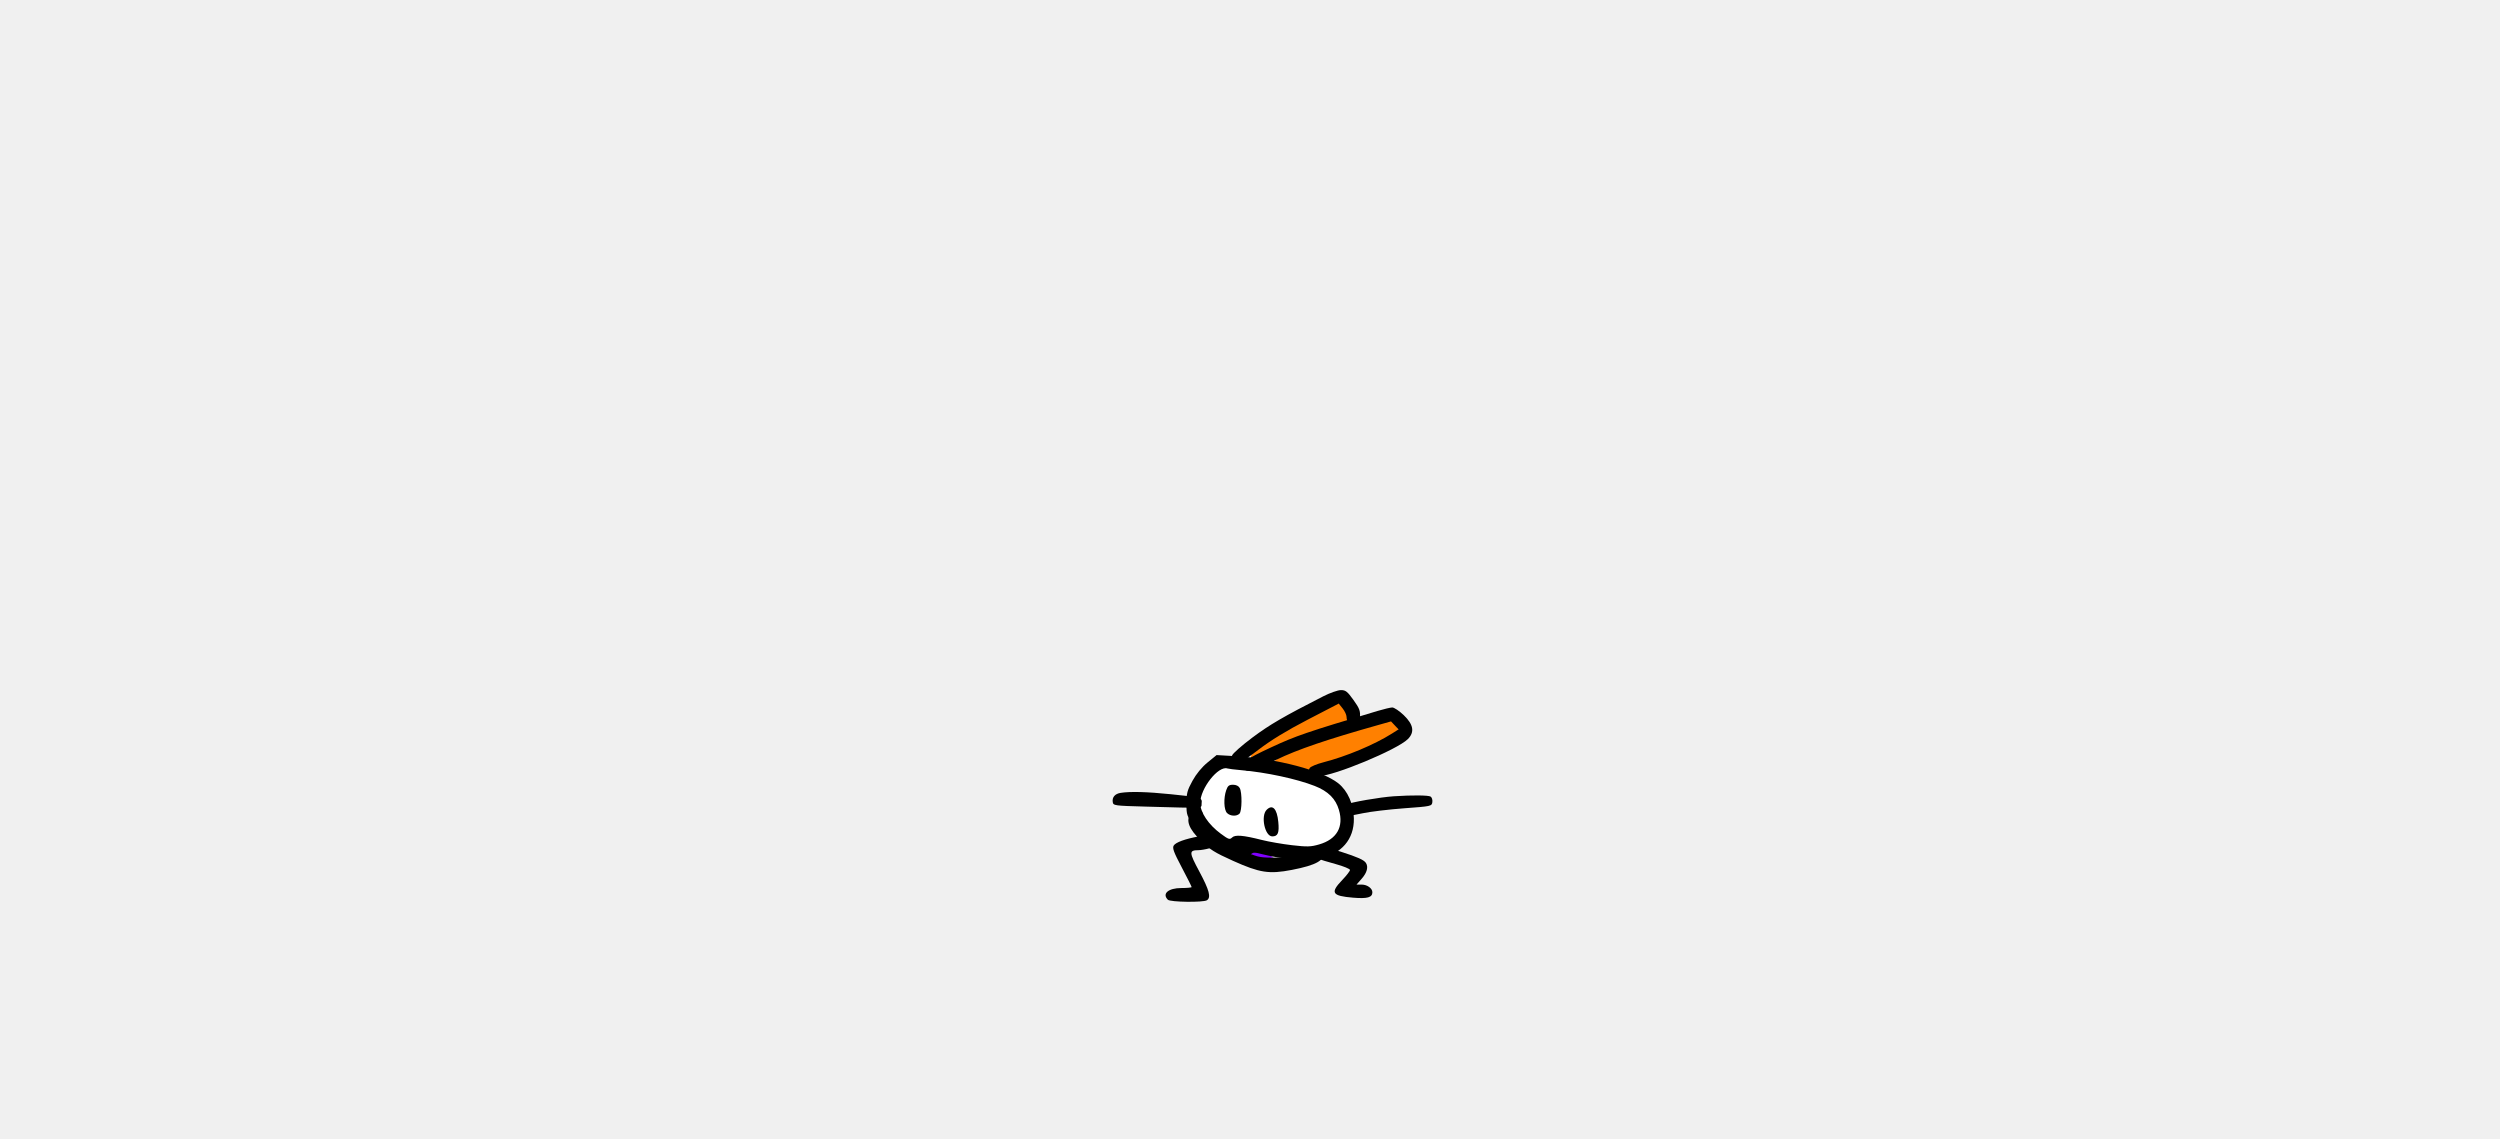
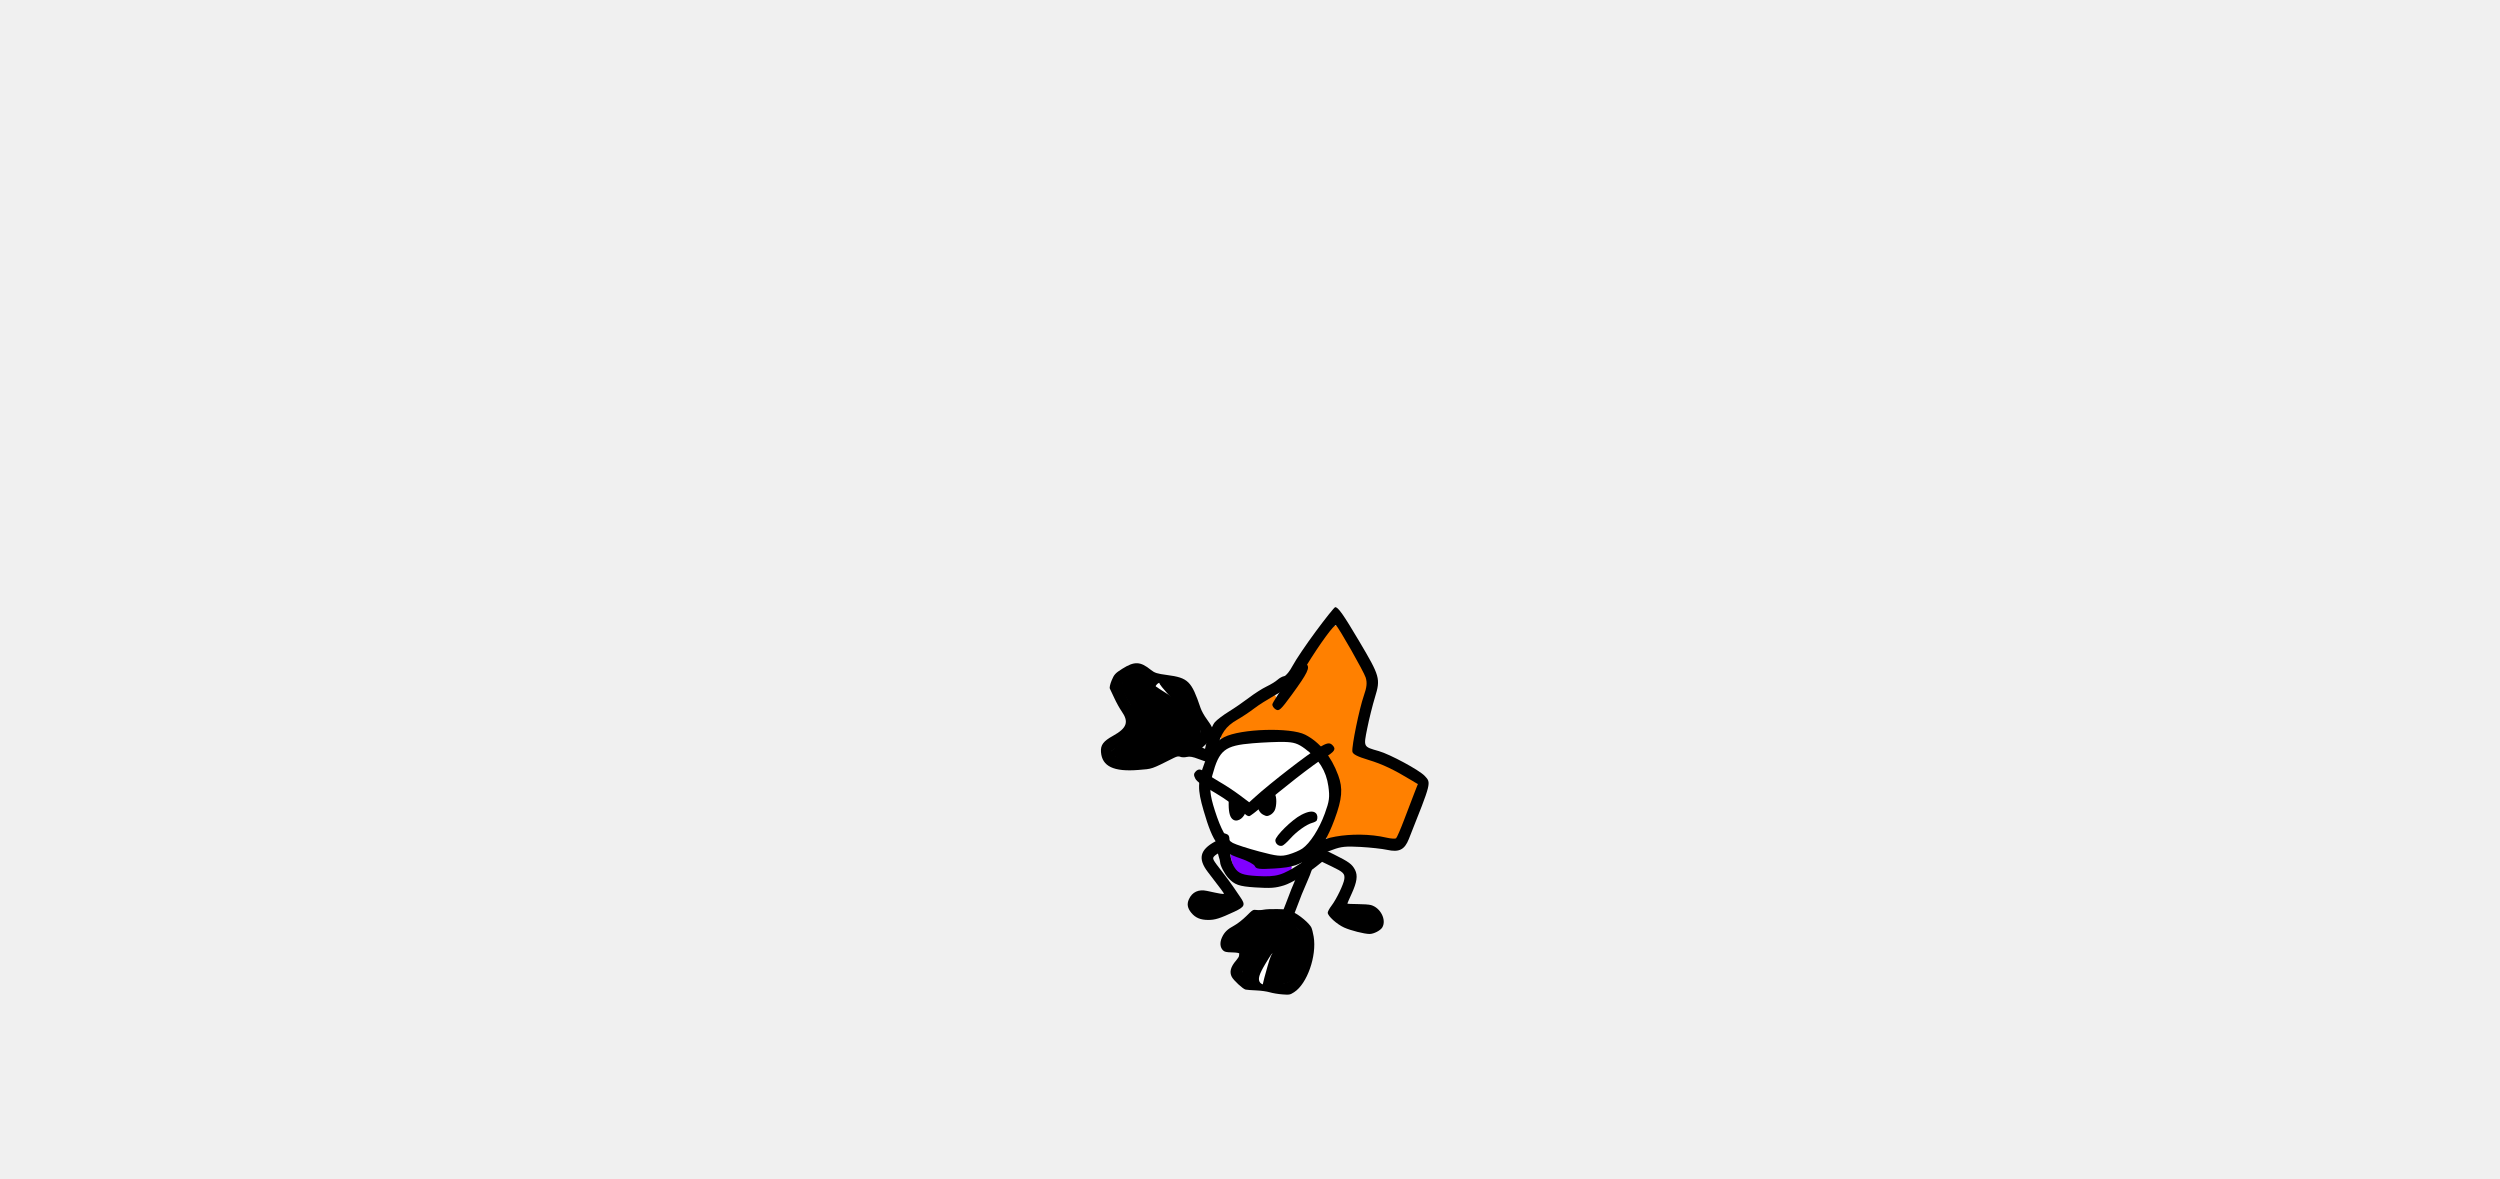
- <svg xmlns="http://www.w3.org/2000/svg" version="1.1" width="1107" height="504" viewBox="0,0,1107,504">
-   <g transform="translate(102.0485,-40.9663) scale(1.18038,1.18038)">
+ <svg xmlns="http://www.w3.org/2000/svg" version="1.1" width="1260" height="594" viewBox="0,0,1260,594">
+   <g transform="translate(202.32,11.88) scale(1.188,1.188)">
    <g id="wick_project_bg" fill-opacity="0" fill="#ffffff" fill-rule="nonzero" stroke="none" stroke-width="1" stroke-linecap="butt" stroke-linejoin="miter" stroke-miterlimit="10" stroke-dasharray="" stroke-dashoffset="0" font-family="none" font-weight="none" font-size="none" text-anchor="none" style="mix-blend-mode: normal">
      <rect x="0" y="0" width="720" height="480" />
    </g>
-     <g data-paper-data="{&quot;wickUUID&quot;:&quot;f2e38638-44c9-4896-ab51-fc74f74cd43b&quot;,&quot;wickType&quot;:&quot;clipsandpaths&quot;}" fill="none" fill-rule="evenodd" stroke="none" stroke-width="1" stroke-linecap="butt" stroke-linejoin="miter" stroke-miterlimit="10" stroke-dasharray="" stroke-dashoffset="0" font-family="none" font-weight="none" font-size="none" text-anchor="none" style="mix-blend-mode: normal">
-       <path d="M406.813,302.547c-10.13,5.305 -15.455,8.457 -20.864,12.352c-3.803,2.737 -4.168,5.38 -1.538,3.837c2.104,-1.235 12.826,-5.945 17.302,-7.603c2.475,-0.917 7.323,-2.531 10.839,-3.612l6.496,-2.005l0.218,-2.136c-0.218,-1.199 -2.186,-3.927 -3.063,-4.721c-0.604,-0.546 -1.435,-0.279 -9.39,3.887z" data-paper-data="{&quot;wickUUID&quot;:&quot;ffc5acb5-447c-4f75-aca1-c9d9e52e18fd&quot;,&quot;wickType&quot;:&quot;path&quot;,&quot;originalStyle&quot;:{&quot;strokeColor&quot;:null,&quot;fillColor&quot;:[&quot;Color&quot;,1,0.50196,0],&quot;strokeWidth&quot;:1}}" fill="#ff8000" />
-       <path d="M424.967,307.593c-15.131,4.45 -24.352,7.596 -30.647,10.459l-3.064,2.457l4.482,1.25c2.18,0.485 5.062,1.196 6.391,1.576c1.329,0.38 2.821,0.547 2.821,0.381c0,-0.505 3.105,-1.873 5.943,-2.627c5.945,-1.581 13.064,-4.33 19.262,-7.436c3.3,-1.654 7.533,-4.145 8.219,-4.761c0.292,-0.262 -2.752,-4.156 -3.255,-4.122c-0.305,0.021 -5.018,1.315 -10.152,2.824z" data-paper-data="{&quot;wickUUID&quot;:&quot;415419c2-7404-4320-abf4-4823e3cd26ee&quot;,&quot;wickType&quot;:&quot;path&quot;,&quot;originalStyle&quot;:{&quot;strokeColor&quot;:null,&quot;fillColor&quot;:[&quot;Color&quot;,1,0.50196,0],&quot;strokeWidth&quot;:1}}" fill="#ff8000" />
-       <path d="M384.131,356.274c0.601,0.263 2.338,0.563 3.753,0.649l3.52,-0.563l-3.168,-1.604c-1.375,-0.356 -3.09,-0.652 -3.731,-0.644l-2.116,0.732z" data-paper-data="{&quot;wickUUID&quot;:&quot;1339de94-dbc7-4e30-aaff-d101c7567b54&quot;,&quot;wickType&quot;:&quot;path&quot;,&quot;originalStyle&quot;:{&quot;strokeColor&quot;:null,&quot;fillColor&quot;:[&quot;Color&quot;,0.50196,0,1],&quot;strokeWidth&quot;:1}}" fill="#8000ff" />
-       <path d="M370.301,323.467c-1.875,1.275 -4.511,4.685 -5.806,7.538c-0.916,2.019 -1.153,3.068 -1.088,5.141c0.06,1.903 0.433,3.256 1.186,4.662c1.148,2.144 5.833,6.956 8.022,8.237c1.545,0.904 2.076,1.102 2.934,0.54c1.236,-0.81 5.331,-0.503 11.112,0.833c9.185,2.123 17.995,2.85 21.527,1.802c3.886,-1.152 6.397,-2.89 7.772,-5.587c0.753,-1.476 1.012,-2.532 0.888,-5.136c-0.119,-2.485 -0.453,-3.663 -1.42,-5.568c-1.343,-2.646 -3.367,-4.431 -6.766,-6.146c-6.126,-3.089 -21.097,-6.341 -33.289,-7.225c-2.916,-0.212 -3.715,-0.016 -5.073,0.907zM377.664,330.21c0.761,0.94 1.009,2.662 0.83,6.086c-0.177,3.366 -0.14,3.534 -2.252,3.589c-1.74,0.046 -1.894,-0.163 -2.326,-1.717c-0.782,-2.814 -0.189,-6.857 1.177,-8.223c0.691,-0.691 0.186,-0.235 1.357,-0.078c0.84,0.113 0.87,-0.083 1.214,0.342zM390.823,338.473c1.081,1.081 1.503,2.702 1.533,5.945c0.029,3.097 0.541,3.338 -1.137,3.338c-1.731,0 -2.467,-1.48 -2.864,-4.854c-0.262,-2.23 0.304,-3.718 1.617,-4.532c1.197,-0.742 -0.089,-0.836 0.851,0.103z" data-paper-data="{&quot;wickUUID&quot;:&quot;97185b37-dccc-4a76-9846-93eec8c2040a&quot;,&quot;wickType&quot;:&quot;path&quot;,&quot;originalStyle&quot;:{&quot;strokeColor&quot;:null,&quot;fillColor&quot;:[&quot;Color&quot;,1,1,1],&quot;strokeWidth&quot;:1}}" fill="#ffffff" />
-       <path d="M366.532,320.739c-2.137,1.749 -4.232,4.299 -5.65,6.879c-1.963,3.571 -2.254,4.679 -2.254,8.569c0,4.351 0.084,4.582 3.201,8.751c1.761,2.356 4.842,5.458 6.847,6.894c5.523,3.954 11.972,5.516 14.079,3.41c0.86,-0.861 1.387,-0.864 4.611,-0.024c6.927,1.804 16.678,2.555 21.071,1.623c8.361,-1.774 13.11,-7.283 12.991,-15.072c-0.081,-5.381 -2.318,-10.428 -5.866,-13.238c-6.073,-4.81 -22.951,-9.262 -38.53,-10.162l-7.103,-0.41l-3.397,2.78zM379.139,323.62c9.341,0.806 20.803,3.264 27.573,5.913c5.056,1.979 7.891,4.786 9.127,9.037c1.844,6.343 -0.825,10.983 -7.425,12.906c-3.134,0.913 -4.487,0.952 -10.194,0.291c-3.619,-0.42 -8.704,-1.303 -11.301,-1.962c-7.077,-1.797 -10.065,-2.039 -11.197,-0.907c-0.85,0.85 -1.326,0.692 -4.139,-1.374c-4.71,-3.457 -7.789,-8.049 -7.789,-11.617c0,-5.425 6.778,-14.034 10.179,-12.927c0.448,0.146 2.773,0.434 5.166,0.64z" data-paper-data="{&quot;wickUUID&quot;:&quot;6c751cad-8e97-4860-a57a-c11b9c79f967&quot;,&quot;wickType&quot;:&quot;path&quot;,&quot;originalStyle&quot;:{&quot;strokeColor&quot;:null,&quot;fillColor&quot;:[&quot;Color&quot;,0,0,0],&quot;strokeWidth&quot;:1}}" fill="#000000" />
-       <path d="M430.307,301.409c-26.631,7.97 -30.68,9.355 -39.868,13.636c-9.65,4.496 -10.999,5.539 -10.124,7.821c0.697,1.816 3.068,1.197 11.981,-3.129c7.986,-3.876 18.965,-7.619 38.444,-13.106l4.629,-1.304l1.41,1.5l1.409,1.501l-2.511,1.585c-6.578,4.152 -17.073,8.549 -25.694,10.763c-2.476,0.636 -4.784,1.603 -5.128,2.149c-0.978,1.549 0.701,3.039 3.414,3.028c5.608,-0.023 29.459,-9.936 33.409,-13.885c2.61,-2.611 2.128,-5.45 -1.523,-8.967c-1.687,-1.624 -3.648,-2.93 -4.359,-2.901c-0.71,0.029 -3.18,0.618 -5.489,1.309z" data-paper-data="{&quot;wickUUID&quot;:&quot;468cb284-2f97-497f-b2db-de88db586606&quot;,&quot;wickType&quot;:&quot;path&quot;,&quot;originalStyle&quot;:{&quot;strokeColor&quot;:null,&quot;fillColor&quot;:[&quot;Color&quot;,0,0,0],&quot;strokeWidth&quot;:1}}" fill="#000000" />
-       <path d="M409.966,295.905c-14.915,7.604 -20.124,10.634 -26.584,15.465c-3.967,2.965 -7.405,6 -7.642,6.744c-0.467,1.474 0.614,3.228 1.991,3.228c0.474,0 3.997,-2.398 7.828,-5.328c4.784,-3.66 10.601,-7.213 18.581,-11.35l11.616,-6.023l1.461,1.825c0.803,1.004 1.462,2.424 1.464,3.155c0.005,2.105 1.497,3.664 3.268,3.414c1.374,-0.194 1.603,-0.602 1.769,-3.144c0.166,-2.543 -0.152,-3.401 -2.457,-6.619c-2.282,-3.187 -2.933,-3.696 -4.711,-3.685c-1.135,0.007 -4.098,1.05 -6.584,2.318z" data-paper-data="{&quot;wickUUID&quot;:&quot;453587d0-0ef1-4432-9b52-51de0be1046d&quot;,&quot;wickType&quot;:&quot;path&quot;,&quot;originalStyle&quot;:{&quot;strokeColor&quot;:null,&quot;fillColor&quot;:[&quot;Color&quot;,0,0,0],&quot;strokeWidth&quot;:1}}" fill="#000000" />
-       <path d="M373.544,331.124c-1.041,2.987 -0.884,7.385 0.306,8.575c1.204,1.205 3.581,1.327 4.668,0.24c0.949,-0.949 1.026,-7.88 0.106,-9.599c-0.422,-0.789 -1.35,-1.25 -2.52,-1.25c-1.496,0 -1.987,0.391 -2.56,2.034z" data-paper-data="{&quot;wickUUID&quot;:&quot;449a337b-b4d2-432a-aac1-084e1ecf9084&quot;,&quot;wickType&quot;:&quot;path&quot;,&quot;originalStyle&quot;:{&quot;strokeColor&quot;:null,&quot;fillColor&quot;:[&quot;Color&quot;,0,0,0],&quot;strokeWidth&quot;:1}}" fill="#000000" />
-       <path d="M388.702,338.5c-2.301,2.301 -0.67,9.963 2.122,9.963c2.111,0 2.652,-1.306 2.254,-5.435c-0.481,-4.978 -2.174,-6.73 -4.376,-4.528z" data-paper-data="{&quot;wickUUID&quot;:&quot;c2cd711d-3bd1-438d-af49-8e971370a38d&quot;,&quot;wickType&quot;:&quot;path&quot;,&quot;originalStyle&quot;:{&quot;strokeColor&quot;:null,&quot;fillColor&quot;:[&quot;Color&quot;,0,0,0],&quot;strokeWidth&quot;:1}}" fill="#000000" />
-       <path d="M333.974,332.132c-2.146,0.328 -3.279,1.626 -3.002,3.44c0.205,1.348 0.549,1.396 12.48,1.722c22.931,0.626 20.636,0.759 20.863,-1.206c0.254,-2.194 0.016,-2.265 -11.551,-3.441c-8.941,-0.91 -15.106,-1.079 -18.79,-0.515z" data-paper-data="{&quot;wickUUID&quot;:&quot;e8e59189-36b5-4d60-ad37-1b4d1c6ae8f1&quot;,&quot;wickType&quot;:&quot;path&quot;,&quot;originalStyle&quot;:{&quot;strokeColor&quot;:null,&quot;fillColor&quot;:[&quot;Color&quot;,0,0,0],&quot;strokeWidth&quot;:1}}" fill="#000000" />
-       <path d="M436.442,333.41c-5.178,0.341 -15.957,2.207 -18.287,3.165c-1.799,0.74 -2.11,1.169 -1.938,2.672c0.244,2.122 0.868,2.16 8.601,0.526c2.841,-0.6 9.816,-1.433 15.498,-1.851c10.15,-0.746 10.336,-0.787 10.551,-2.301c0.119,-0.848 -0.171,-1.788 -0.646,-2.089c-0.826,-0.523 -6.872,-0.576 -13.779,-0.122z" data-paper-data="{&quot;wickUUID&quot;:&quot;987811dd-3036-44fa-8304-5b105d7b18b1&quot;,&quot;wickType&quot;:&quot;path&quot;,&quot;originalStyle&quot;:{&quot;strokeColor&quot;:null,&quot;fillColor&quot;:[&quot;Color&quot;,0,0,0],&quot;strokeWidth&quot;:1}}" fill="#000000" />
-       <path d="M360.185,339.744c-1.842,2.811 -0.737,5.791 3.821,10.303c3.384,3.35 5.212,4.496 12.113,7.595c10.023,4.501 13.524,5.039 22.051,3.39c9.224,-1.783 12.467,-3.637 12.01,-6.864c-0.262,-1.85 -2.73,-2.382 -4.331,-0.933c-1.918,1.736 -9.056,3.273 -14.933,3.216c-5.09,-0.05 -5.934,-0.262 -11.623,-2.925c-3.374,-1.579 -7.05,-3.356 -8.169,-3.949c-2.925,-1.552 -6.828,-6.305 -6.429,-7.831c0.861,-3.291 -2.646,-4.848 -4.51,-2.002z" data-paper-data="{&quot;wickUUID&quot;:&quot;7735ec58-a19b-4900-a6c9-060eb7e4c5e6&quot;,&quot;wickType&quot;:&quot;path&quot;,&quot;originalStyle&quot;:{&quot;strokeColor&quot;:null,&quot;fillColor&quot;:[&quot;Color&quot;,0,0,0],&quot;strokeWidth&quot;:1}}" fill="#000000" />
-       <path d="M407.189,353.113c-1.237,1.236 -0.9,3.078 0.678,3.706c0.799,0.319 3.85,1.238 6.78,2.044c2.931,0.806 5.328,1.795 5.328,2.198c0,0.403 -1.308,2.097 -2.906,3.765c-4.598,4.799 -3.883,5.966 4.056,6.628c5.386,0.449 7.245,-0.074 7.245,-2.036c0,-1.464 -1.956,-2.873 -3.988,-2.873h-1.958l2.004,-2.283c1.937,-2.205 2.497,-4.377 1.51,-5.854c-0.753,-1.129 -3.069,-2.165 -9.355,-4.185c-6.43,-2.067 -8.225,-2.279 -9.394,-1.11z" data-paper-data="{&quot;wickUUID&quot;:&quot;139faee9-9222-4a2f-9c72-15bce3d40375&quot;,&quot;wickType&quot;:&quot;path&quot;,&quot;originalStyle&quot;:{&quot;strokeColor&quot;:null,&quot;fillColor&quot;:[&quot;Color&quot;,0,0,0],&quot;strokeWidth&quot;:1}}" fill="#000000" />
-       <path d="M363.148,348.484c-5.085,0.947 -8.567,2.224 -9.299,3.412c-0.578,0.938 -0.019,2.461 3.003,8.181c2.043,3.865 3.713,7.193 3.713,7.394c0,0.201 -1.722,0.366 -3.828,0.366c-4.919,0 -7.363,2.111 -5.083,4.391c0.909,0.909 13.254,1.072 14.643,0.193c1.634,-1.036 0.914,-3.774 -2.821,-10.738c-3.925,-7.317 -3.953,-8.017 -0.328,-8.047c0.888,-0.007 2.722,-0.321 4.074,-0.696c2.261,-0.628 2.444,-0.85 2.261,-2.741c-0.228,-2.347 -1.332,-2.646 -6.335,-1.715z" data-paper-data="{&quot;wickUUID&quot;:&quot;0d52a8cd-9661-4a19-accd-d67e7605a7e2&quot;,&quot;wickType&quot;:&quot;path&quot;,&quot;originalStyle&quot;:{&quot;strokeColor&quot;:null,&quot;fillColor&quot;:[&quot;Color&quot;,0,0,0],&quot;strokeWidth&quot;:1}}" fill="#000000" />
+     <g data-paper-data="{&quot;wickUUID&quot;:&quot;1e1c555b-4e24-4602-8275-c849b02b5e37&quot;,&quot;wickType&quot;:&quot;clipsandpaths&quot;}" fill="none" fill-rule="evenodd" stroke="none" stroke-width="1" stroke-linecap="butt" stroke-linejoin="miter" stroke-miterlimit="10" stroke-dasharray="" stroke-dashoffset="0" font-family="none" font-weight="none" font-size="none" text-anchor="none" style="mix-blend-mode: normal">
+       <path d="M307.994,277.601c-1.759,1.132 -2.593,2.412 -2.623,3.085c-0.052,1.157 1.684,4.92 3.478,7.684c5.053,7.781 3.67,12.77 -4.969,18.049c-1.719,1.05 -3.166,2.49 -3.152,2.673c0.056,0.75 2.504,2.545 4.371,2.952c1.425,0.311 3.57,0.356 6.666,0.138c4.866,-0.341 6.031,-0.691 11.876,-3.611c2.265,-1.131 4.868,-2.12 7.069,-2.683c3.626,-0.927 8.154,-3.234 8.474,-4.3c0.09,-0.3 0.006,-2.168 -0.473,-2.881c-2.223,-3.305 -3.487,-5.771 -4.732,-9.229c-1.976,-5.489 -2.482,-6.293 -4.131,-7.09c-0.787,-0.38 -3.21,-1.107 -4.977,-1.38c-6.265,-0.967 -6.46,-1.03 -9.399,-3.1c-1.774,-1.25 -3.343,-1.997 -3.872,-1.959c-0.457,0.032 -2.38,0.861 -3.608,1.651z" data-paper-data="{&quot;wickUUID&quot;:&quot;272ff0c3-a1cc-4353-8f72-0d707c04f7a2&quot;,&quot;wickType&quot;:&quot;path&quot;}" fill="#000000" />
+       <path d="M351.628,352.357c0,0.705 1.199,5.448 1.86,6.447c1.614,2.439 4.95,3.36 12.317,3.372c4.656,0.008 7.093,-0.489 10.347,-2.199c1.959,-1.029 1.885,-2.827 0.869,-2.684c-3.218,0.453 -11.983,0.942 -13.091,0.73c-0.75,-0.143 -1.188,-0.5 -1.686,-1.06c-0.461,-0.518 -1.925,-1.445 -3.153,-2.006c-2.304,-1.053 -7.462,-2.762 -7.462,-2.601z" data-paper-data="{&quot;wickUUID&quot;:&quot;0e7fe844-c9ee-4fc3-97c6-7b10d443a859&quot;,&quot;wickType&quot;:&quot;path&quot;}" id="0e7fe844-c9ee-4fc3-97c6-7b10d443a859" fill="#8000ff" />
+       <path d="M383.966,316.174c-2.374,1.791 -6.311,4.845 -8.74,6.782l-4.588,3.703l-0.117,3.013c0,3.485 -0.558,4.797 -2.557,5.817c-1.2,0.612 -0.623,0.353 -1.543,-0.022c-0.576,-0.234 -1.116,-0.681 -1.602,-1.195l-1.565,-1.112l-2.008,1.473c-1.632,1.29 -1.685,1.302 -2.631,0.945c-0.911,-0.344 -0.974,-0.328 -1.581,0.389c-1.456,1.719 -3.051,2.194 -4.361,0.884c-0.996,-0.996 -1.195,-2.39 -1.202,-4.956c-0.006,-1.94 -0.281,-2.385 -1.489,-3.175c-2.285,-1.494 -6.643,-3.234 -6.861,-3.234c-0.491,0 0.217,4.559 1.715,9.104c1.656,5.021 3.501,9.139 4.099,9.139c0.657,0 2.061,1.768 2.061,2.584c0,0.568 0.744,1.314 1.492,1.774c2.317,1.423 17.293,5.425 20.288,5.425c1.905,0 6.173,-1.24 8.51,-2.422c4.052,-2.05 8.456,-8.697 11.493,-17.382c0.955,-2.731 1.194,-3.917 1.178,-6.669c-0.01,-1.742 -0.293,-4.451 -0.59,-5.685c-0.601,-2.501 -2.157,-6.133 -3.148,-7.334l-1.797,-1.187zM387.659,335.202c0.876,0.469 0.582,1.019 0.338,2.317c-0.149,0.794 -0.115,0.488 -0.928,0.792c-4.137,1.547 -6.652,3.287 -10.592,7.332c-1.386,1.422 -2.515,2.543 -2.914,2.669c-0.958,0.304 -1.61,-0.154 -2.219,-1.241c-0.421,-0.75 -0.398,0.057 0.001,-0.916c0.544,-1.326 5.461,-6.389 8.2,-8.427c3.305,-2.461 6.409,-3.439 8.115,-2.526z" data-paper-data="{&quot;wickUUID&quot;:&quot;d9c4a196-96ac-46f7-8e94-247f4127e0ab&quot;,&quot;wickType&quot;:&quot;path&quot;}" id="d9c4a196-96ac-46f7-8e94-247f4127e0ab" fill="#ffffff" />
+       <path d="M364.665,304.532c-14.247,0.957 -17.191,2.548 -19.972,11.031c-0.498,1.519 -1.161,3.899 -1.066,4.147c0.095,0.247 1.389,1.416 2.457,2.024c3.164,1.801 7.437,4.612 10.177,6.694c1.41,1.071 3.154,2.088 3.338,2.088c0.184,0 1.763,-0.982 2.828,-1.957c4.093,-3.749 17.221,-14.213 21.68,-17.28l1.854,-1.634l-1.981,-2.023c-3.947,-3.324 -7.656,-3.873 -19.314,-3.09z" data-paper-data="{&quot;wickUUID&quot;:&quot;b9cd6110-d913-4db4-ab3d-76fa33172b52&quot;,&quot;wickType&quot;:&quot;path&quot;}" id="b9cd6110-d913-4db4-ab3d-76fa33172b52" fill="#ffffff" />
+       <path d="M394.58,256.084c-1.25,1.346 -4.18,5.43 -7.558,10.535c-2.636,3.983 -3.044,4.782 -2.893,5.729c0.246,1.548 -1.232,4.291 -5.662,10.476c-4.09,5.711 -6.233,8.177 -7.129,8.177c-0.33,0 0.214,-0.125 -0.423,-0.762c-1.292,-1.292 -1.245,-1.403 0.132,-3.435c0.427,-0.631 -0.501,-2.101 -0.585,-2.184c-0.195,-0.196 -6.289,3.48 -8.249,4.977c-0.826,0.631 -3.676,2.575 -6.243,4.255c-4.598,3.01 -6.996,5.143 -8.033,7.15c-0.291,0.562 -0.33,2.445 -0.33,2.519c0,0.074 1.235,-0.111 2.106,-0.518c4.023,-1.878 9.705,-2.661 19.404,-2.633c10.973,0.032 13.916,0.815 18.734,4.902l2.072,1.774l1.502,-0.562c1.572,-0.837 1.709,-1.073 2.91,-0.063c1.425,1.199 1.2,1.641 -0.322,2.977l-1.198,1.21l1.111,2.075c1.386,2.252 3.178,6.514 3.761,8.987c0.621,2.633 0.605,5.253 -0.047,8.417c-0.61,2.962 -3.059,9.886 -4.498,12.739c-0.541,1.073 -0.824,2.788 -0.765,2.847c0.059,0.059 1.701,0.247 2.799,-0.012c6.045,-1.424 14.962,-1.35 22.854,0.192c3.995,0.781 4.629,0.434 5.619,-2.203c0.341,-0.908 2.26,-5.823 4.134,-10.682c1.874,-4.858 3.538,-9.404 3.63,-9.709c0.127,-0.421 -1.252,-1.86 -4.286,-3.655c-5.711,-3.38 -10.948,-5.814 -16.117,-7.489c-4.992,-1.618 -5.956,-1.998 -6.903,-3.044c-0.609,-0.673 -0.37,-0.116 0.035,-3.017c0.845,-6.06 3.024,-15.791 4.679,-20.896c0.688,-2.124 1.028,-4.032 1.028,-5.46c0,-1.891 -0.272,-2.771 -1.893,-5.875c-3.106,-5.95 -10.266,-18.236 -10.731,-18.415c-0.244,-0.094 -2.189,0.183 -2.644,0.674z" data-paper-data="{&quot;wickUUID&quot;:&quot;0ff96467-ada8-4c2e-935b-ef124c5952d5&quot;,&quot;wickType&quot;:&quot;path&quot;}" id="0ff96467-ada8-4c2e-935b-ef124c5952d5" fill="#ff8000" />
+       <path d="M349.055,302.733c-4.047,2.089 -6.037,4.68 -8.287,10.783c-3.057,8.296 -3.119,11.186 -0.434,20.432c4.04,13.911 6.584,17.204 15.64,20.237c3.03,1.016 5.777,2.495 6.103,3.288c0.491,1.196 1.871,1.366 8.07,0.995c8.174,-0.489 11,-1.447 16.134,-5.466c3.936,-3.082 6.656,-7.439 9.59,-15.36c3.25,-8.774 3.612,-13.141 1.552,-18.733c-2.969,-8.064 -7.871,-14.09 -14.01,-17.222c-6.239,-3.184 -27.415,-2.538 -34.358,1.047zM374.585,304.765c4.08,0.109 5.716,0.646 8.742,2.873c5.784,4.256 9.021,9.453 9.916,15.918c0.643,4.641 0.426,6.307 -1.504,11.588c-2.423,6.628 -6.267,12.611 -9.563,14.882c-1.124,0.775 -3.722,1.89 -5.772,2.476c-3.212,0.919 -4.933,0.745 -12.476,-1.263c-4.813,-1.282 -9.855,-2.911 -11.207,-3.623c-2.655,-1.397 -5.072,-5.743 -7.612,-13.682c-2.248,-7.028 -2.455,-9.923 -1.075,-15.043c2.898,-10.746 5.222,-12.588 17.128,-13.568c4.621,-0.381 10.659,-0.632 13.421,-0.559z" data-paper-data="{&quot;wickUUID&quot;:&quot;864041bd-9795-4c52-8219-93a8b2fb6830&quot;,&quot;wickType&quot;:&quot;path&quot;}" id="864041bd-9795-4c52-8219-93a8b2fb6830" fill="#000000" />
+       <path d="M387.938,257.839c-4.127,5.579 -8.532,12.098 -9.788,14.487c-1.258,2.389 -2.89,4.425 -3.628,4.524c-0.737,0.1 -2.013,0.792 -2.834,1.536c-0.821,0.746 -2.929,2.036 -4.685,2.869c-1.756,0.833 -5.099,2.968 -7.429,4.746c-2.329,1.778 -6.176,4.425 -8.549,5.883c-2.372,1.458 -5.026,3.465 -5.895,4.461c-1.89,2.165 -4.751,11.385 -4.537,14.619c0.128,1.92 0.489,2.255 2.189,2.025c1.713,-0.231 2.232,-1.099 3.284,-5.483c1.527,-6.369 3.65,-9.39 8.577,-12.205c2.075,-1.186 5.33,-3.357 7.234,-4.826c3.667,-2.828 13.897,-8.696 15.55,-8.919c0.539,-0.073 3.469,-4.195 6.511,-9.161c5.615,-9.167 11.877,-17.729 12.539,-17.142c1.265,1.122 11.879,19.815 12.604,22.196c0.671,2.206 0.48,4.068 -0.788,7.696c-1.913,5.47 -5.178,21.371 -4.864,23.693c0.151,1.122 2.055,2.109 6.871,3.565c5.889,1.779 10.698,4.069 18.589,8.854l2.313,1.402l-1.499,3.838c-0.824,2.11 -2.751,7.155 -4.283,11.21c-1.531,4.055 -3.081,7.616 -3.441,7.913c-0.361,0.297 -2.163,0.187 -4.005,-0.243c-14.023,-3.283 -33.186,0.152 -31.628,5.669c0.595,2.108 1.928,2.021 8.848,-0.582c3.488,-1.312 5.462,-1.506 11.735,-1.157c4.148,0.231 9.2,0.787 11.226,1.235c5.095,1.128 7.418,-0.029 9.236,-4.604c9.656,-24.296 9.519,-23.749 6.749,-26.75c-2.244,-2.432 -14.736,-9.189 -19.482,-10.538c-6.651,-1.891 -6.521,-1.636 -4.926,-9.63c0.785,-3.934 2.275,-9.922 3.312,-13.305c2.377,-7.752 2.073,-8.831 -6.623,-23.514c-6.844,-11.557 -9.103,-14.758 -10.296,-14.597c-0.376,0.051 -4.059,4.657 -8.186,10.236z" data-paper-data="{&quot;wickUUID&quot;:&quot;8148dc6e-e71d-420c-b2ce-aff08f5b0e08&quot;,&quot;wickType&quot;:&quot;path&quot;}" id="8148dc6e-e71d-420c-b2ce-aff08f5b0e08" fill="#000000" />
+       <path d="M375.604,279.24c-3.319,4.645 -6.076,8.971 -6.127,9.611c-0.05,0.641 0.602,1.599 1.449,2.128c1.367,0.854 2.129,0.156 6.75,-6.181c6.781,-9.297 7.888,-11.591 6.301,-13.052c-0.662,-0.609 -1.459,-1.072 -1.771,-1.03c-0.312,0.042 -3.284,3.877 -6.602,8.523z" data-paper-data="{&quot;wickUUID&quot;:&quot;b110a000-7eef-49f9-bb6a-343b7734e1d1&quot;,&quot;wickType&quot;:&quot;path&quot;}" id="b110a000-7eef-49f9-bb6a-343b7734e1d1" fill="#000000" />
+       <path d="M389.26,307.122c-4.555,2.667 -20.598,15.087 -27.126,21.001l-2.471,2.239l-4.138,-3.105c-2.276,-1.707 -6.154,-4.253 -8.619,-5.657c-2.464,-1.404 -5.136,-3.144 -5.937,-3.868c-1.667,-1.506 -2.804,-1.657 -3.939,-0.522c-0.942,0.942 -0.991,1.64 -0.221,3.129c0.634,1.226 2.856,2.809 8.653,6.164c3.544,2.051 11.023,7.387 12.694,9.056c0.382,0.382 1.049,0.694 1.482,0.694c0.441,0 2.991,-1.962 5.8,-4.463c7.205,-6.414 21.896,-17.843 26.171,-20.359c4.365,-2.569 5.037,-3.639 3.346,-5.33c-1.18,-1.18 -2.269,-0.985 -5.695,1.021z" data-paper-data="{&quot;wickUUID&quot;:&quot;a8e52d45-d421-4c7f-babf-739c302c8c07&quot;,&quot;wickType&quot;:&quot;path&quot;}" id="a8e52d45-d421-4c7f-babf-739c302c8c07" fill="#000000" />
+       <path d="M367.056,327.05c-0.456,0.503 -1.052,0.668 -2.011,0.556c-1.129,-0.132 -1.481,0.021 -2.05,0.89c-0.6,0.915 -0.624,1.261 -0.19,2.717c0.811,2.719 1.556,3.842 3.007,4.534c1.259,0.6 1.479,0.602 2.697,0.021c0.781,-0.372 1.597,-1.202 1.984,-2.018c0.867,-1.827 0.887,-5.938 0.034,-6.792c-0.838,-0.837 -2.674,-0.789 -3.471,0.092z" data-paper-data="{&quot;wickUUID&quot;:&quot;3d9f53ce-8f09-46ce-ace1-ed88df3ecd77&quot;,&quot;wickType&quot;:&quot;path&quot;}" id="3d9f53ce-8f09-46ce-ace1-ed88df3ecd77" fill="#000000" />
+       <path d="M351.709,327.525c-0.663,0.663 -0.788,1.297 -0.763,3.868c0.036,3.658 0.665,5.646 2.032,6.418c1.996,1.128 4.86,-1.087 5.355,-4.142c0.256,-1.573 -0.649,-2.97 -1.924,-2.97c-0.566,0 -0.732,-0.302 -0.732,-1.327c0,-2.379 -2.344,-3.471 -3.968,-1.847z" data-paper-data="{&quot;wickUUID&quot;:&quot;0e353bcd-1207-48f5-9e34-bdfe18854e0c&quot;,&quot;wickType&quot;:&quot;path&quot;}" id="0e353bcd-1207-48f5-9e34-bdfe18854e0c" fill="#000000" />
+       <path d="M381.663,335.748c-3.91,2.049 -10.91,8.947 -10.91,10.751c0,1.498 1.471,2.664 2.907,2.304c0.511,-0.128 2.033,-1.476 3.382,-2.994c2.73,-3.071 6.931,-6.073 9.44,-6.744c0.905,-0.242 1.753,-0.721 1.885,-1.064c0.443,-1.154 0.244,-2.414 -0.486,-3.075c-1.146,-1.037 -3.186,-0.768 -6.218,0.822z" data-paper-data="{&quot;wickUUID&quot;:&quot;a63418cd-f38c-4347-ae42-ff31dc89c7e6&quot;,&quot;wickType&quot;:&quot;path&quot;}" id="a63418cd-f38c-4347-ae42-ff31dc89c7e6" fill="#000000" />
+       <path d="M347.608,344.285c-1.293,1.293 -1.796,6.443 -0.885,9.059c0.336,0.965 0.615,2.111 0.62,2.547c0.016,1.321 1.816,4.769 3.41,6.534c2.646,2.928 4.581,3.614 11.443,4.051c6.577,0.42 8.524,0.281 12.269,-0.876c2.912,-0.899 9.708,-4.869 13.498,-7.885l2.621,-2.086l4.07,1.955c4.983,2.393 5.634,3.042 5.362,5.34c-0.255,2.148 -3.351,8.586 -5.446,11.325c-0.88,1.15 -1.597,2.489 -1.594,2.975c0.009,1.394 3.87,4.879 6.956,6.278c2.764,1.253 8.54,2.716 10.782,2.731c1.767,0.012 4.63,-1.46 5.411,-2.783c1.879,-3.181 -0.75,-8.36 -4.818,-9.49c-0.811,-0.225 -3.394,-0.41 -5.74,-0.412c-2.346,-0.001 -4.265,-0.098 -4.265,-0.215c0,-0.118 0.821,-2.006 1.826,-4.197c2.249,-4.907 2.649,-7.725 1.432,-10.092c-1.249,-2.428 -2.61,-3.429 -8.918,-6.551c-6.708,-3.32 -7.199,-3.345 -9.132,-0.467c-0.743,1.107 -2.436,2.54 -4.971,4.207c-7.94,5.222 -10.179,5.872 -18.621,5.402c-5.876,-0.327 -7.808,-1.04 -9.4,-3.47c-1.445,-2.208 -2.304,-6.094 -2.219,-10.036c0.078,-3.568 -0.088,-3.968 -1.864,-4.513c-0.645,-0.197 -1.143,-0.015 -1.827,0.669z" data-paper-data="{&quot;wickUUID&quot;:&quot;8dfbfd3e-a6a8-4dff-b785-f24a027f0a41&quot;,&quot;wickType&quot;:&quot;path&quot;}" id="8dfbfd3e-a6a8-4dff-b785-f24a027f0a41" fill="#000000" />
+       <path d="M345.164,347.024c-6.46,3.512 -7.351,7.331 -3.024,12.954c5.68,7.382 6.793,8.886 6.793,9.18c0,0.292 -1.827,-0.013 -7.141,-1.192c-3.607,-0.799 -6.316,0.446 -7.714,3.546c-0.921,2.042 -0.61,3.763 1.041,5.766c1.726,2.094 3.87,2.993 7.159,3.004c2.894,0.01 4.961,-0.644 11.065,-3.496c4.497,-2.101 4.829,-2.921 2.518,-6.215c-0.766,-1.091 -2.039,-2.966 -2.83,-4.166c-0.79,-1.2 -2.906,-4.072 -4.702,-6.381c-4.278,-5.503 -4.415,-5.768 -3.494,-6.787c0.399,-0.442 1.571,-1.232 2.603,-1.756c2.185,-1.108 2.743,-2.375 1.728,-3.924c-0.71,-1.083 -2.543,-1.327 -4.002,-0.533z" data-paper-data="{&quot;wickUUID&quot;:&quot;e1b7c5c3-4bad-48c6-9278-d86721ad8b63&quot;,&quot;wickType&quot;:&quot;path&quot;}" id="e1b7c5c3-4bad-48c6-9278-d86721ad8b63" fill="#000000" />
+       <path d="M366.245,380.414c-2.791,0.598 -4.492,1.427 -6.872,3.366c-0.994,0.81 -2.834,2.062 -4.035,2.752l-2.542,1.738l2.086,1.109c3.493,0.389 4.955,1.617 4.957,4.582c0.002,2.034 -0.952,4.328 -2.357,6.285c-1.036,1.442 -0.831,2.485 -0.371,3.292c0.85,1.492 2.836,2.287 6.012,2.291c1.898,0.003 4.238,0.299 6.465,0.854c5.738,1.428 7.448,0.693 9.622,-2.885c3.536,-5.821 4.693,-16.126 2.077,-18.889c-0.516,-0.544 -1.994,-2.149 -2.771,-2.688c-1.148,-0.796 -1.728,-0.996 -2.266,-0.707c-0.901,0.482 -2.216,0.101 -2.974,-0.863c-0.527,-0.67 -1.123,-0.828 -2.626,-0.805c-0.982,0.015 -3.138,0.297 -4.406,0.569z" data-paper-data="{&quot;wickUUID&quot;:&quot;172c1ce9-04a6-4579-b49d-5f5fef01d234&quot;,&quot;wickType&quot;:&quot;path&quot;}" id="172c1ce9-04a6-4579-b49d-5f5fef01d234" fill="#000000" />
+       <path d="M365.794,375.924c-0.873,0.188 -2.253,0.244 -3.067,0.124c-1.406,-0.208 -1.615,-0.083 -4.234,2.536c-1.515,1.515 -3.795,3.314 -5.067,3.998c-2.99,1.607 -4.289,2.859 -5.324,5.129c-0.983,2.159 -0.822,4.197 0.431,5.451c0.668,0.668 1.376,0.83 3.881,0.889c1.894,0.045 3.049,0.234 3.025,0.496c-0.022,0.233 -0.067,0.686 -0.099,1.005c-0.033,0.32 -0.571,1.168 -1.195,1.885c-2.362,2.711 -2.952,4.906 -1.879,6.982c0.781,1.509 4.722,5.152 5.847,5.404c0.515,0.116 2.543,0.273 4.507,0.349c1.964,0.077 4.552,0.436 5.753,0.799c1.2,0.362 3.61,0.765 5.356,0.895c3.043,0.226 3.249,0.187 5.022,-0.958c5.495,-3.55 9.63,-15.347 8.259,-23.563c-0.265,-1.588 -0.711,-3.336 -0.992,-3.885c-0.925,-1.812 -4.886,-5.164 -7.624,-6.452c-2.422,-1.139 -3.086,-1.27 -6.848,-1.344c-2.291,-0.046 -4.879,0.071 -5.752,0.26zM376.618,381.632c1.154,0.587 2.79,1.761 3.638,2.608c1.301,1.302 1.584,1.891 1.822,3.797c0.655,5.24 -0.802,11.743 -3.563,15.901c-2.063,3.107 -2.748,3.451 -5.878,2.951c-1.416,-0.226 -3.334,-0.679 -4.263,-1.007c-1.013,-0.358 -3.09,-0.596 -5.195,-0.596c-3.357,0 -3.567,-0.052 -4.91,-1.231c-1.706,-1.498 -1.74,-2.048 -0.229,-3.769c1.22,-1.39 2.398,-4.63 2.398,-6.597c0,-2.87 -2.141,-4.669 -5.558,-4.669c-1.115,0 -1.927,-0.162 -1.805,-0.359c0.122,-0.197 1.248,-0.934 2.503,-1.636c1.254,-0.703 3.198,-2.056 4.32,-3.007c2.253,-1.91 3.184,-2.35 6.689,-3.16c3.565,-0.823 7.488,-0.521 10.031,0.774z" data-paper-data="{&quot;wickUUID&quot;:&quot;c1ab12cb-d0a5-4eed-9f3e-bcb17c1bae3b&quot;,&quot;wickType&quot;:&quot;path&quot;}" id="c1ab12cb-d0a5-4eed-9f3e-bcb17c1bae3b" fill="#000000" />
+       <path d="M383.279,350.505c-0.412,0.455 -0.829,1.869 -1.035,3.508c-0.331,2.638 -1.003,4.737 -2.712,8.475c-0.96,2.1 -2.906,6.982 -4.449,11.158c-0.624,1.691 -1.408,3.602 -1.741,4.245c-0.899,1.74 -0.765,3.071 0.384,3.824c2.244,1.47 3.604,0.041 5.892,-6.184c1.656,-4.51 3.022,-7.892 4.804,-11.903c2.821,-6.348 3.694,-11.123 2.377,-13.004c-0.773,-1.104 -2.574,-1.165 -3.52,-0.119z" data-paper-data="{&quot;wickUUID&quot;:&quot;9e779a3e-81c1-42a6-bdda-6ad07bb47413&quot;,&quot;wickType&quot;:&quot;path&quot;}" id="9e779a3e-81c1-42a6-bdda-6ad07bb47413" fill="#000000" />
+       <path d="M352.333,388.056c-0.992,0.992 -0.789,2.821 0.4,3.599c2.196,1.44 4.639,-1.003 3.199,-3.199c-0.778,-1.189 -2.607,-1.392 -3.599,-0.4z" data-paper-data="{&quot;wickUUID&quot;:&quot;96bcac98-639f-4fcc-b019-ce223423e63b&quot;,&quot;wickType&quot;:&quot;path&quot;}" id="96bcac98-639f-4fcc-b019-ce223423e63b" fill="#000000" />
+       <path d="M305.802,273.73c-2.922,1.841 -3.451,2.419 -4.479,4.887c-0.661,1.584 -0.998,3.114 -0.779,3.526c0.212,0.4 1.08,2.238 1.925,4.083c0.847,1.845 2.23,4.337 3.075,5.537c3.168,4.499 2.247,7.132 -3.632,10.385c-4.138,2.29 -5.355,3.923 -5.135,6.891c0.452,6.098 5.384,8.453 15.926,7.604c6.039,-0.485 5.163,-0.187 15.045,-5.138c1.286,-0.644 1.999,-0.753 2.748,-0.421c0.558,0.247 1.766,0.27 2.685,0.049c1.251,-0.299 2.512,-0.076 5.015,0.887c3.883,1.494 4.553,1.519 5.569,0.215c1.379,-1.771 0.605,-3.077 -2.627,-4.436l-1.427,-0.6l1.857,-1.733c1.997,-1.864 3.008,-4.797 2.341,-6.785c-0.209,-0.622 -1.223,-2.246 -2.254,-3.607c-1.031,-1.361 -2.22,-3.503 -2.644,-4.759c-3.84,-11.385 -5.254,-12.77 -14.249,-13.954c-4.15,-0.545 -5.233,-0.888 -6.783,-2.143c-4.523,-3.662 -6.984,-3.761 -12.178,-0.488zM315.469,278.481c2.624,2.043 3.09,2.211 7.516,2.71c2.813,0.317 5.47,0.941 6.578,1.543c1.741,0.948 1.99,1.38 3.876,6.727c1.415,4.01 2.595,6.446 3.956,8.166c1.067,1.348 1.844,2.769 1.726,3.159c-0.428,1.421 -5.143,4.028 -8.261,4.568c-1.659,0.287 -3.732,0.89 -4.609,1.339c-8.056,4.134 -9.641,4.701 -14.136,5.059c-5.08,0.403 -8.919,-0.222 -10.078,-1.64c-0.437,-0.535 -0.807,-1.141 -0.822,-1.349c-0.015,-0.207 1.544,-1.271 3.466,-2.364c3.999,-2.274 6.99,-5.645 7.559,-8.516c0.507,-2.563 -0.482,-5.989 -2.522,-8.732c-1.844,-2.48 -4.233,-7.939 -3.923,-8.962c0.284,-0.94 4.451,-3.675 5.774,-3.791c0.641,-0.056 2.275,0.817 3.899,2.083z" data-paper-data="{&quot;wickUUID&quot;:&quot;243a3f6d-bfc4-4a5a-a7c1-b37b65172475&quot;,&quot;wickType&quot;:&quot;path&quot;}" fill="#000000" />
+       <path d="M320.265,280.609c-1.044,1.341 -0.882,2.092 0.999,4.621c1.355,1.824 1.894,2.187 3.111,2.097c2.949,-0.219 2.951,-3.294 0.006,-6.185c-1.843,-1.811 -3.004,-1.96 -4.116,-0.532z" data-paper-data="{&quot;wickUUID&quot;:&quot;b660ddfa-92da-4822-a115-48f00d79a898&quot;,&quot;wickType&quot;:&quot;path&quot;}" fill="#ffffff" />
+       <path d="M322.799,277.047c-0.652,0.343 -1.262,1.226 -1.342,1.941c-0.101,0.9 0.295,1.527 2.666,4.238c2.676,3.059 4.551,5.459 6.767,8.658c1.054,1.522 1.91,2.588 2.237,2.786c0.724,0.439 2.072,0.359 2.684,-0.16c0.655,-0.556 1.112,-1.752 0.936,-2.445c-0.155,-0.607 -3.05,-4.848 -5.13,-7.515c-2.499,-3.205 -6.269,-7.401 -6.851,-7.626c-0.668,-0.258 -1.32,-0.218 -1.966,0.123z" data-paper-data="{&quot;wickUUID&quot;:&quot;ab04a6a4-b1f6-40f8-b113-06e3643c977f&quot;,&quot;wickType&quot;:&quot;path&quot;}" fill="#000000" />
+       <path d="M313.072,277.197c-0.706,0.52 -1.091,1.343 -1.027,2.205c0.139,1.898 3.529,5.053 8.893,8.278c1.859,1.119 3.712,2.627 4.991,4.065c1.211,1.363 2.353,1.628 3.56,0.828c0.674,-0.448 1.188,-1.492 1.125,-2.285c-0.094,-1.173 -3.008,-4.19 -5.708,-5.908c-0.707,-0.45 -2.062,-1.312 -3.009,-1.916c-2.2,-1.399 -3.924,-2.797 -4.909,-3.981c-1.19,-1.431 -1.544,-1.662 -2.544,-1.661c-0.666,0 -0.982,0.086 -1.373,0.375z" data-paper-data="{&quot;wickUUID&quot;:&quot;a99241be-9c50-4388-a3ca-c968dcedbffc&quot;,&quot;wickType&quot;:&quot;path&quot;}" fill="#000000" />
+       <path d="M370.151,394.246c-0.359,0.077 -0.811,0.302 -1.004,0.499c-0.193,0.198 -1.301,1.94 -2.462,3.873c-2.918,4.855 -3.49,6.862 -2.363,8.294c0.457,0.58 1.673,1.003 2.377,0.826c0.956,-0.24 1.624,-1.027 2.043,-2.409c0.249,-0.819 1.138,-2.547 2.366,-4.6c1.081,-1.808 2.01,-3.56 2.064,-3.893c0.25,-1.536 -1.388,-2.94 -3.021,-2.59z" data-paper-data="{&quot;wickUUID&quot;:&quot;870023db-ee09-4441-b10a-634aee7cc46f&quot;,&quot;wickType&quot;:&quot;path&quot;}" fill="#ffffff" />
+       <path d="M370.579,392.985c-1.414,1.547 -1.985,2.828 -3.202,7.182c-2.176,7.79 -2.186,7.845 -1.707,8.855c0.712,1.5 2.891,1.907 3.917,0.732c0.216,-0.247 0.956,-2.484 1.644,-4.97c0.688,-2.486 1.426,-5.138 1.641,-5.894c0.215,-0.756 0.802,-1.893 1.306,-2.526c1.713,-2.155 0.94,-4.475 -1.491,-4.475c-0.957,0 -1.242,0.148 -2.108,1.096z" data-paper-data="{&quot;wickUUID&quot;:&quot;d2b9aafe-d804-4590-beb0-d892fa70885b&quot;,&quot;wickType&quot;:&quot;path&quot;}" fill="#000000" />
    </g>
    <g fill="none" fill-rule="nonzero" stroke="none" stroke-width="1" stroke-linecap="butt" stroke-linejoin="miter" stroke-miterlimit="10" stroke-dasharray="" stroke-dashoffset="0" font-family="sans-serif" font-weight="normal" font-size="12" text-anchor="start" style="mix-blend-mode: normal" />
    <g id="wick_project_gui" fill="none" fill-rule="nonzero" stroke="none" stroke-width="1" stroke-linecap="butt" stroke-linejoin="miter" stroke-miterlimit="10" stroke-dasharray="" stroke-dashoffset="0" font-family="sans-serif" font-weight="normal" font-size="12" text-anchor="start" style="mix-blend-mode: normal" />
  </g>
</svg>
